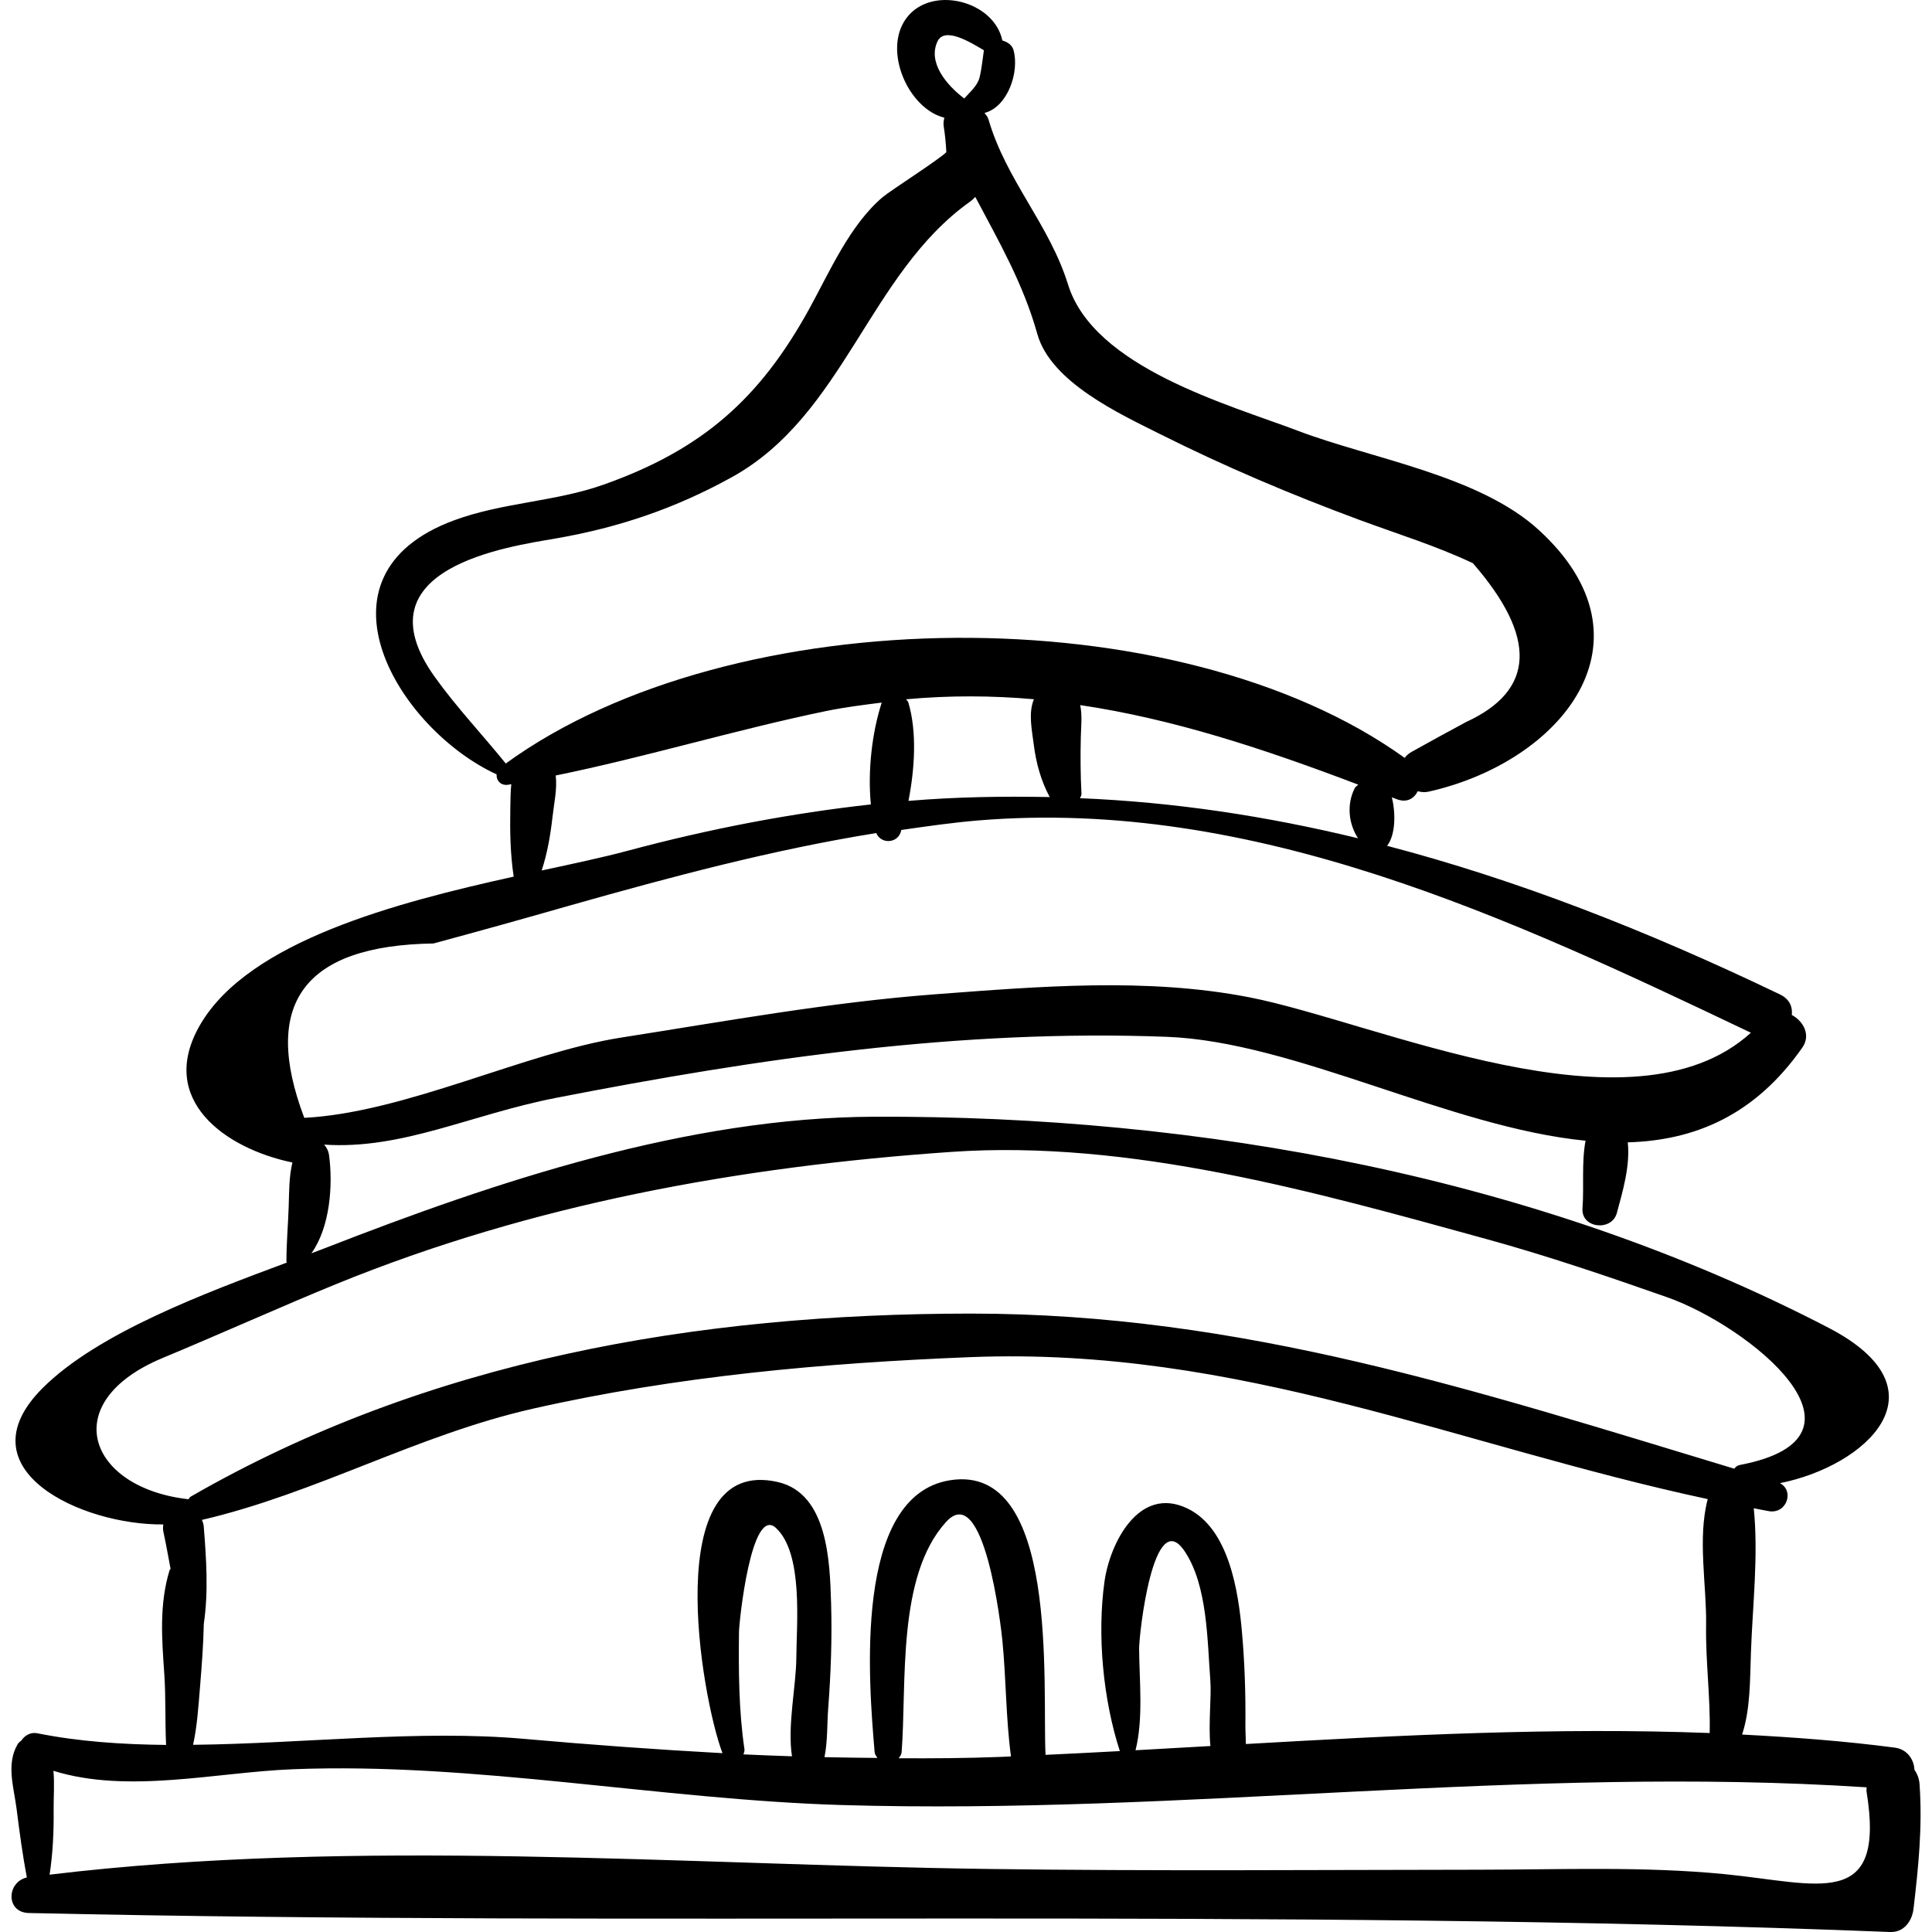
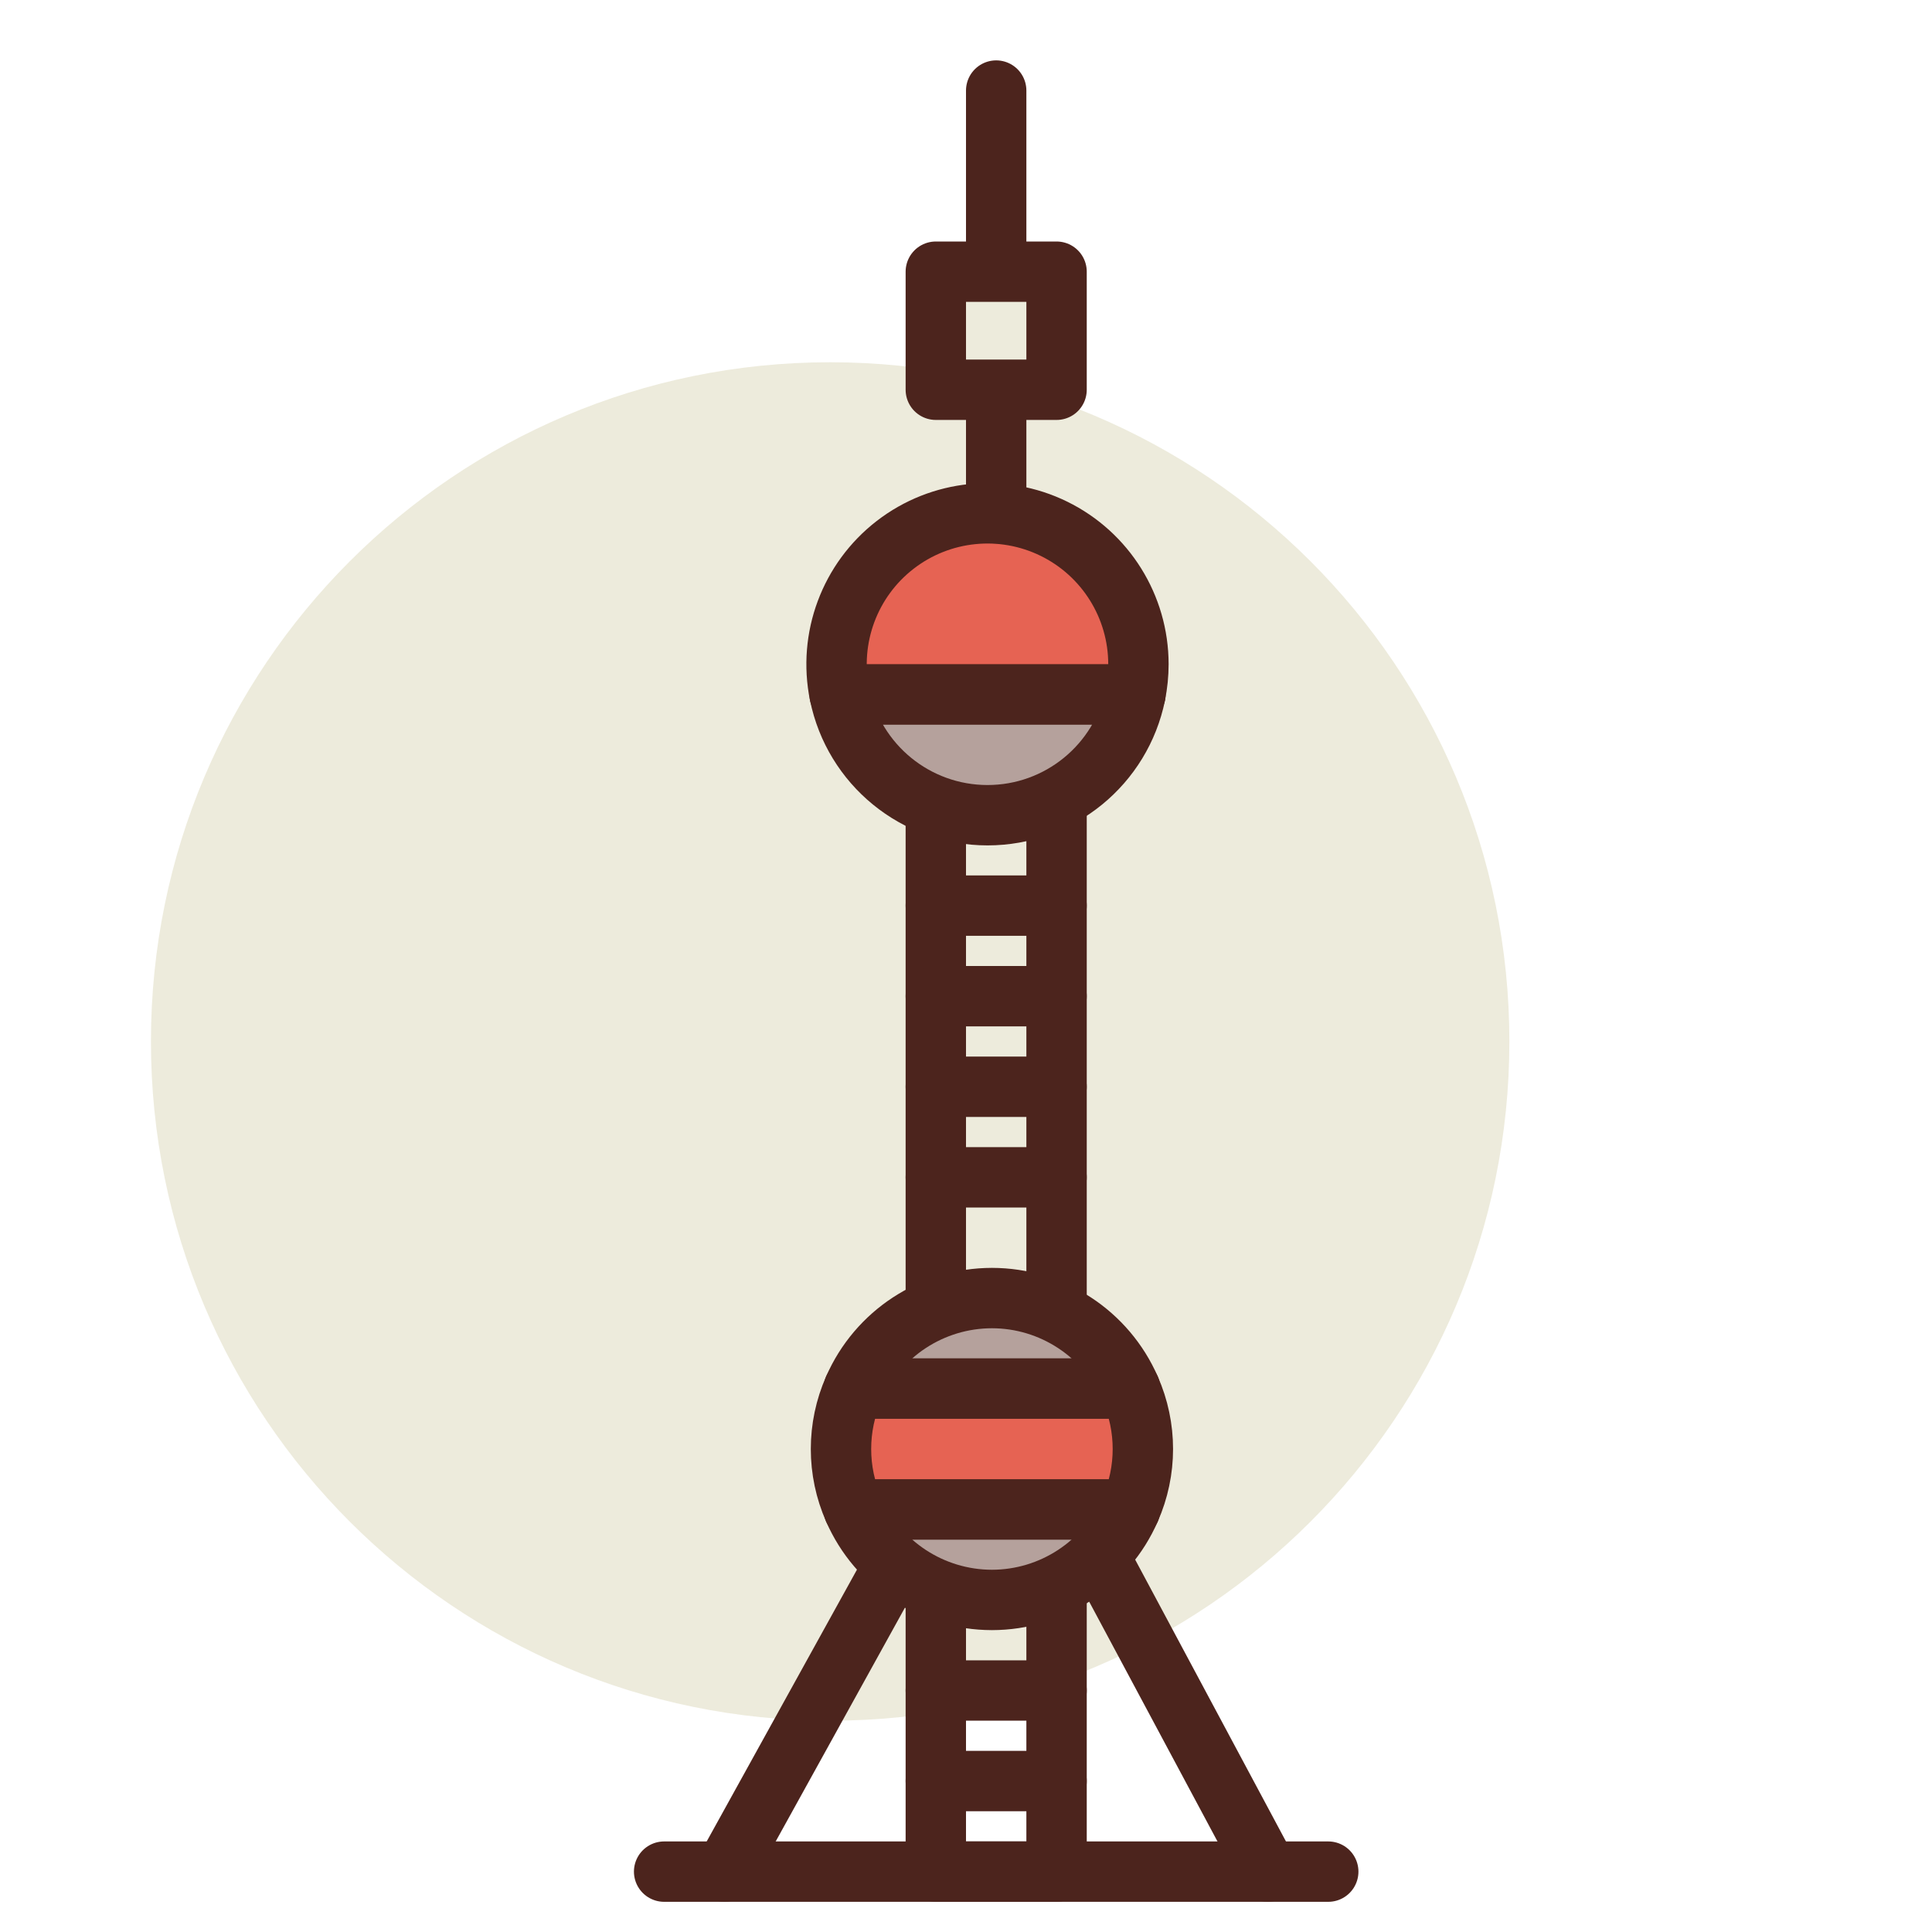
- <svg xmlns="http://www.w3.org/2000/svg" fill="#000000" version="1.1" id="Capa_1" width="800px" height="800px" viewBox="0 0 189.797 189.797" xml:space="preserve">
-   <g>
-     <path d="M188.575,175.289c-0.042-0.604-0.245-1.056-0.505-1.439c-0.041-0.978-0.693-2.002-1.921-2.164   c-4.939-0.652-9.959-1.022-15.007-1.285c0.813-2.499,0.77-5.264,0.867-8.053c0.161-4.575,0.748-9.552,0.278-14.179   c0.491,0.093,0.973,0.196,1.467,0.283c1.763,0.312,2.551-1.984,1.107-2.749c8.394-1.67,16.631-9.105,4.776-15.262   c-28.582-14.844-61.705-20.858-93.746-20.736c-18.316,0.069-37.087,6.328-53.91,12.89c-0.429,0.167-0.929,0.353-1.388,0.526   c1.842-2.574,2.122-6.724,1.736-9.615c-0.06-0.447-0.247-0.794-0.487-1.06c7.699,0.509,14.39-2.958,22.805-4.598   c19.88-3.875,39.711-6.762,59.986-5.992c12.542,0.475,27.8,8.901,41.129,10.206c-0.403,2.139-0.139,4.515-0.3,6.647   c-0.148,1.971,2.877,2.289,3.374,0.457c0.581-2.14,1.323-4.649,1.073-6.943c6.549-0.187,12.472-2.625,17.152-9.314   c0.862-1.231,0.089-2.604-1.037-3.201c0.091-0.772-0.208-1.557-1.152-2.011c-13.327-6.401-25.997-11.302-38.605-14.605   c0.853-1.1,0.842-3.271,0.464-4.763c0.156,0.061,0.309,0.115,0.467,0.177c1.012,0.395,1.727-0.063,2.081-0.779   c0.322,0.09,0.668,0.133,1.046,0.048c13.035-2.909,22.794-14.791,10.833-25.72c-5.876-5.369-16.438-6.995-23.633-9.727   c-6.796-2.581-20.062-6.196-22.598-14.363c-1.847-5.946-6.058-10.207-7.815-16.218c-0.079-0.269-0.242-0.457-0.397-0.651   c2.28-0.586,3.447-4.022,2.853-6.168c-0.146-0.523-0.603-0.809-1.098-0.949c-0.812-3.926-7.033-5.5-9.458-2.155   c-2.291,3.16,0.211,8.852,3.764,9.741c-0.067,0.234-0.106,0.487-0.077,0.778c0.138,0.866,0.223,1.734,0.268,2.604   c-0.628,0.666-5.478,3.768-6.23,4.4c-3.246,2.725-5.272,7.427-7.251,11.018c-4.851,8.804-10.496,13.812-20.191,17.246   c-4.773,1.691-9.92,1.738-14.717,3.516c-14.622,5.419-5.436,20.51,4.212,24.948c-0.052,0.577,0.395,1.137,1.148,1.017   c0.096-0.015,0.193-0.041,0.29-0.057c-0.08,0.777-0.081,1.584-0.096,2.4c-0.042,2.208-0.002,4.491,0.333,6.683   c-11.608,2.57-25.995,6.346-30.783,14.521c-4.331,7.393,2.459,12.206,9.044,13.562c-0.339,1.415-0.316,2.85-0.366,4.349   c-0.06,1.805-0.222,3.574-0.222,5.365c0,0.043,0.027,0.08,0.035,0.121c-7.947,2.967-18.547,6.889-23.995,12.336   c-7.994,7.994,3.848,13.475,11.86,13.386c-0.021,0.227-0.044,0.452,0.013,0.721c0.261,1.207,0.475,2.429,0.706,3.645   c-0.025,0.061-0.081,0.072-0.102,0.139c-1.014,3.347-0.761,6.682-0.518,10.136c0.163,2.323,0.069,4.688,0.179,7.021   c-4.36-0.047-8.617-0.334-12.643-1.145c-0.67-0.135-1.247,0.217-1.573,0.711c-0.128,0.109-0.267,0.193-0.365,0.361   c-1.156,1.963-0.368,4.253-0.097,6.416c0.28,2.235,0.582,4.464,0.998,6.677c-1.995,0.464-2.08,3.442,0.2,3.492   c60.959,1.358,121.928-0.54,182.86,1.865c1.352,0.054,2.146-1.089,2.286-2.285C188.469,183.344,188.866,179.48,188.575,175.289z    M92.094,4.076c0.705-1.509,3.28,0.107,4.563,0.861c-0.138,0.898-0.209,1.776-0.424,2.661c-0.205,0.844-0.961,1.446-1.507,2.079   C92.958,8.335,91.133,6.135,92.094,4.076z M49.686,75.007c-2.312-2.862-4.815-5.492-6.971-8.501   c-7.701-10.748,7.346-12.822,11.843-13.6c6.245-1.08,11.795-2.967,17.33-6.024c11.053-6.103,13.449-20.006,23.431-27.09   c0.191-0.136,0.345-0.291,0.493-0.447c2.272,4.308,4.687,8.446,6.101,13.488c1.324,4.722,8.147,7.853,11.979,9.775   c6.413,3.217,12.885,5.955,19.615,8.45c3.797,1.407,7.489,2.53,11.189,4.27c6.335,7.288,6.113,12.488-0.665,15.6   c-1.794,0.964-3.579,1.943-5.357,2.935c-0.296,0.164-0.513,0.367-0.681,0.59C115.756,58.446,71.937,58.829,49.686,75.007z    M133.409,82.35c-9.04-2.189-18.07-3.555-27.307-3.936c0.043-0.15,0.15-0.26,0.141-0.44c-0.1-1.84-0.109-3.679-0.066-5.521   c0.026-1.104,0.154-2.193-0.061-3.186c9.168,1.363,18.063,4.302,27.32,7.817c-0.119,0.118-0.273,0.199-0.353,0.354   C132.297,78.989,132.456,80.877,133.409,82.35z M89.236,69.014c-0.042-0.142-0.151-0.206-0.222-0.317   c4.305-0.395,8.47-0.365,12.556-0.005c-0.564,1.347-0.199,3.001-0.011,4.481c0.233,1.827,0.705,3.521,1.563,5.129   c-4.567-0.085-9.17-0.021-13.876,0.376C89.874,75.471,90.084,71.869,89.236,69.014z M85.553,79.026   c-7.725,0.856-15.678,2.346-23.992,4.578c-2.264,0.608-5.159,1.224-8.349,1.914c0.557-1.689,0.867-3.5,1.063-5.245   c0.153-1.36,0.476-2.764,0.318-4.09c8.825-1.798,17.729-4.506,26.539-6.326c1.867-0.386,3.675-0.605,5.486-0.835   C85.676,71.94,85.226,75.699,85.553,79.026z M42.582,92.686c4.485-1.211,8.959-2.457,13.424-3.738   c9.944-2.813,19.905-5.478,30.079-7.109c0.444,1.093,2.067,1.038,2.413-0.125c0.016-0.056,0.028-0.123,0.044-0.18   c2.502-0.357,5.002-0.722,7.535-0.932c27.083-2.25,52.314,9.594,75.928,20.853c-11.671,10.598-36.752-1.039-49.268-3.48   c-10.077-1.966-20.708-1.062-30.849-0.299c-10.324,0.776-20.635,2.651-30.848,4.251c-9.499,1.486-21.195,7.371-31.148,7.888   C25.656,98.631,29.82,92.878,42.582,92.686z M15.984,133.403c5.559-2.312,11.886-5.151,16.984-7.234   c19.348-7.905,39.745-11.571,60.505-13.009c17.549-1.214,35.763,3.938,52.541,8.56c5.998,1.651,11.863,3.648,17.729,5.706   c8.037,2.818,21.664,13.73,7.181,16.49c-0.265,0.051-0.423,0.201-0.551,0.367c-25.132-7.594-48.308-15.25-75.031-15.238   c-26.904,0.014-53.302,4.55-76.624,17.992c-0.109,0.063-0.12,0.168-0.199,0.246C8.659,146.188,5.518,137.758,15.984,133.403z    M111.905,161.996c-0.013-1.4,1.392-14.165,4.462-9.62c2.276,3.371,2.233,8.828,2.536,12.729c0.122,1.571-0.208,4.248,0.006,6.422   c-2.461,0.141-4.912,0.28-7.357,0.415C112.333,168.848,111.93,165.127,111.905,161.996z M122.393,171.33   c-0.01-0.678-0.052-1.35-0.047-1.904c0.031-3.033-0.07-6.064-0.337-9.086c-0.35-3.973-1.265-10.163-5.335-12.14   c-4.809-2.333-7.649,3.446-8.171,7.172c-0.733,5.246-0.141,11.564,1.508,16.652c-2.442,0.132-4.879,0.259-7.3,0.37   c-0.321-6.765,1.378-28.673-9.369-26.979c-9.591,1.513-7.987,20.001-7.42,26.705c0.022,0.256,0.167,0.398,0.275,0.577   c-1.734-0.021-3.469-0.032-5.201-0.077c0.315-1.541,0.25-3.274,0.361-4.737c0.263-3.458,0.393-6.924,0.288-10.391   c-0.122-4.014-0.301-10.779-5.245-11.902c-11.655-2.65-7.504,21.186-5.424,26.639c-6.492-0.354-12.982-0.828-19.485-1.405   c-10.293-0.914-21.673,0.465-32.523,0.584c0.401-1.835,0.522-3.753,0.676-5.617c0.173-2.09,0.335-4.202,0.38-6.312   c0.001-0.004,0.004-0.005,0.004-0.005c0.459-3.154,0.236-6.37-0.013-9.531c-0.019-0.246-0.104-0.432-0.176-0.63   c11.26-2.625,21.096-8.336,32.498-10.922c14.11-3.199,28.575-4.495,43.001-5.068c26.37-1.047,47.898,8.692,72.427,13.946   c-1.022,3.868-0.096,8.479-0.16,12.403c-0.059,3.497,0.43,7.059,0.352,10.578C152.916,169.674,137.546,170.465,122.393,171.33z    M99.317,172.55c-0.338,0.014-0.68,0.032-1.017,0.046c-3.343,0.13-6.677,0.152-10.009,0.133c0.115-0.186,0.263-0.337,0.284-0.608   c0.516-6.738-0.491-17.246,4.355-22.597c3.755-4.147,5.407,10.265,5.54,11.617C98.846,164.931,98.809,168.773,99.317,172.55z    M77.804,172.535c-1.59-0.057-3.181-0.108-4.771-0.187c0.047-0.165,0.131-0.309,0.1-0.517c-0.558-3.739-0.581-7.731-0.536-11.504   c0.012-1.01,1.202-12.469,3.631-10.223c2.706,2.503,2.02,9.449,2.003,12.717C78.217,165.625,77.333,169.536,77.804,172.535z    M169.452,184.116c-7.996-0.785-16.09-0.446-24.109-0.438c-16.08,0.015-32.165,0.144-48.244-0.074   c-30.271-0.412-62.08-3.066-92.229,0.561c0.33-2.127,0.42-4.24,0.399-6.402c-0.011-1.193,0.097-2.534-0.021-3.8   c7.347,2.283,15.962,0.143,23.514-0.155c17.823-0.703,36.096,2.988,53.963,3.517c33.498,0.991,67.156-3.932,100.652-1.74   c0.006,0.144-0.036,0.259-0.011,0.411C185.284,187.753,178.592,185.014,169.452,184.116z" />
+ <svg xmlns="http://www.w3.org/2000/svg" width="800px" height="800px" viewBox="0 0 64 64">
+   <g id="shanghai">
+     <circle cx="27.5" cy="34.5" r="22.5" style="fill:#edebdc" />
+     <line x1="22" y1="62" x2="44" y2="62" style="fill:none;stroke:#4c241d;stroke-linecap:round;stroke-linejoin:round;stroke-width:2px" />
+     <rect x="31" y="25.952" width="4" height="36.048" style="fill:none;stroke:#4c241d;stroke-linecap:round;stroke-linejoin:round;stroke-width:2px" />
+     <line x1="36.641" y1="51.985" x2="42" y2="62" style="fill:none;stroke:#4c241d;stroke-linecap:round;stroke-linejoin:round;stroke-width:2px" />
+     <line x1="29.537" y1="51.985" x2="24" y2="62" style="fill:none;stroke:#4c241d;stroke-linecap:round;stroke-linejoin:round;stroke-width:2px" />
+     <path d="M27.813,23a5,5,0,0,0,9.8,0Z" style="fill:#b5a19c;stroke:#4c241d;stroke-linecap:round;stroke-linejoin:round;stroke-width:2px" />
+     <path d="M37.712,22a5,5,0,1,0-9.9,1h9.8A5.062,5.062,0,0,0,37.712,22Z" style="fill:#e66353;stroke:#4c241d;stroke-linecap:round;stroke-linejoin:round;stroke-width:2px" />
+     <path d="M32.859,43a5,5,0,0,0-4.578,3h9.156A5,5,0,0,0,32.859,43Z" style="fill:#b5a19c;stroke:#4c241d;stroke-linecap:round;stroke-linejoin:round;stroke-width:2px" />
+     <path d="M32.859,53a5,5,0,0,0,4.578-3H28.281A5,5,0,0,0,32.859,53Z" style="fill:#b5a19c;stroke:#4c241d;stroke-linecap:round;stroke-linejoin:round;stroke-width:2px" />
+     <path d="M37.437,46H28.281a4.95,4.95,0,0,0,0,4h9.156a4.95,4.95,0,0,0,0-4Z" style="fill:#e66353;stroke:#4c241d;stroke-linecap:round;stroke-linejoin:round;stroke-width:2px" />
+     <line x1="33" y1="3" x2="33" y2="17" style="fill:none;stroke:#4c241d;stroke-linecap:round;stroke-linejoin:round;stroke-width:2px" />
+     <rect x="31" y="9" width="4" height="3.911" style="fill:#edebdc;stroke:#4c241d;stroke-linecap:round;stroke-linejoin:round;stroke-width:2px" />
+     <line x1="31" y1="30" x2="35" y2="30" style="fill:none;stroke:#4c241d;stroke-linecap:round;stroke-linejoin:round;stroke-width:2px" />
+     <line x1="31" y1="33" x2="35" y2="33" style="fill:none;stroke:#4c241d;stroke-linecap:round;stroke-linejoin:round;stroke-width:2px" />
+     <line x1="31" y1="36" x2="35" y2="36" style="fill:none;stroke:#4c241d;stroke-linecap:round;stroke-linejoin:round;stroke-width:2px" />
+     <line x1="31" y1="39" x2="35" y2="39" style="fill:none;stroke:#4c241d;stroke-linecap:round;stroke-linejoin:round;stroke-width:2px" />
+     <line x1="31" y1="56" x2="35" y2="56" style="fill:none;stroke:#4c241d;stroke-linecap:round;stroke-linejoin:round;stroke-width:2px" />
+     <line x1="31" y1="59" x2="35" y2="59" style="fill:none;stroke:#4c241d;stroke-linecap:round;stroke-linejoin:round;stroke-width:2px" />
  </g>
</svg>
